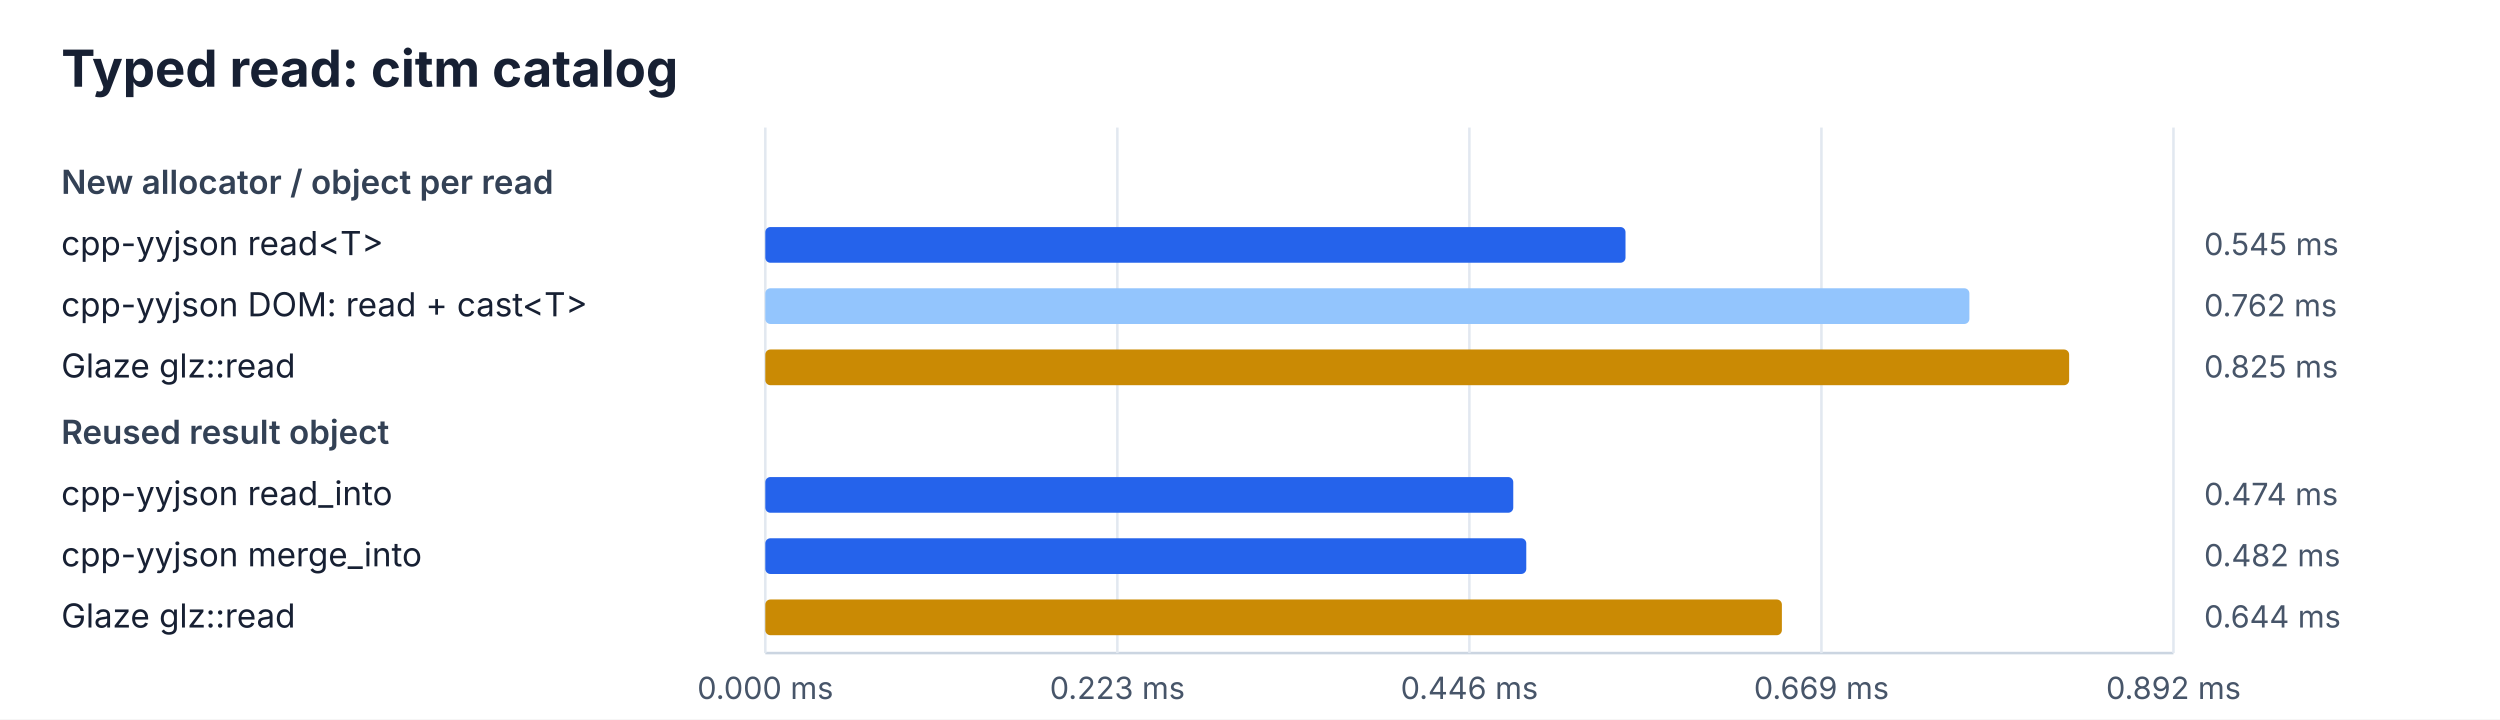
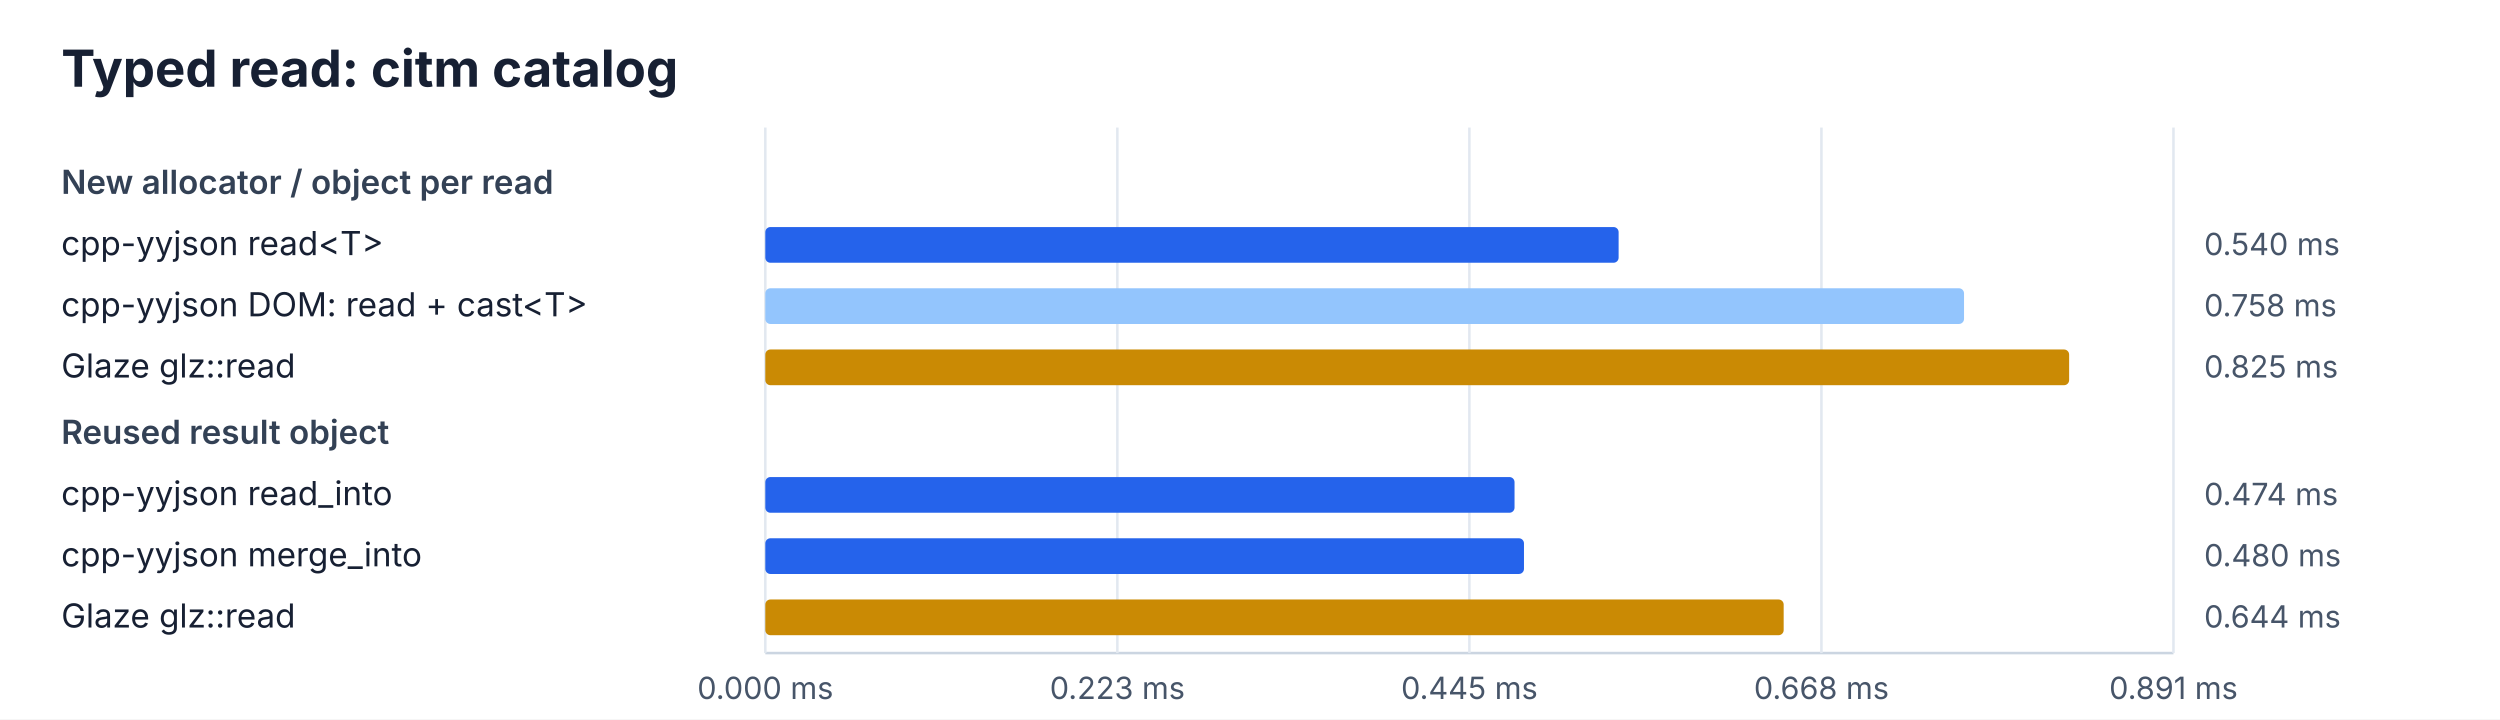
<svg xmlns="http://www.w3.org/2000/svg" width="980" height="282" viewBox="0 0 980 282">
  <rect width="100%" height="100%" fill="#ffffff" />
  <style>text{font-family:ui-sans-serif,system-ui,-apple-system,BlinkMacSystemFont,"Segoe UI",sans-serif;fill:#172033}.title{font-size:20px;font-weight:700}.heading{font-size:13px;font-weight:600;fill:#334155}.label{font-size:13px}.value{font-size:12px;fill:#475569}.axis{stroke:#cbd5e1;stroke-width:1}.grid{stroke:#e2e8f0;stroke-width:1}</style>
  <text x="24" y="34" class="title">Typed read: citm catalog</text>
  <line x1="300" y1="256" x2="852" y2="256" class="axis" />
  <line x1="300.0" y1="50" x2="300.0" y2="256" class="grid" />
  <text x="300.0" y="274" class="value" text-anchor="middle">0.000 ms</text>
  <line x1="438.0" y1="50" x2="438.0" y2="256" class="grid" />
  <text x="438.0" y="274" class="value" text-anchor="middle">0.223 ms</text>
  <line x1="576.0" y1="50" x2="576.0" y2="256" class="grid" />
-   <text x="576.0" y="274" class="value" text-anchor="middle">0.446 ms</text>
+   <text x="576.0" y="274" class="value" text-anchor="middle">0.445 ms</text>
  <line x1="714.0" y1="50" x2="714.0" y2="256" class="grid" />
-   <text x="714.0" y="274" class="value" text-anchor="middle">0.669 ms</text>
+   <text x="714.0" y="274" class="value" text-anchor="middle">0.668 ms</text>
  <line x1="852.0" y1="50" x2="852.0" y2="256" class="grid" />
-   <text x="852.0" y="274" class="value" text-anchor="middle">0.892 ms</text>
+   <text x="852.0" y="274" class="value" text-anchor="middle">0.891 ms</text>
  <text x="24" y="76" class="heading">New allocator / object per read</text>
  <text x="24" y="100" class="label">cpp-yyjson read&lt;T&gt;</text>
-   <rect x="300" y="89" width="337.2" height="14" rx="2" fill="#2563eb" />
-   <text x="864" y="100" class="value">0.545 ms</text>
+   <rect x="300" y="89" width="334.5" height="14" rx="2" fill="#2563eb" />
+   <text x="864" y="100" class="value">0.540 ms</text>
  <text x="24" y="124" class="label">cpp-yyjson DOM: read + cast&lt;T&gt;</text>
-   <rect x="300" y="113" width="472.0" height="14" rx="2" fill="#93c5fd" />
-   <text x="864" y="124" class="value">0.762 ms</text>
+   <rect x="300" y="113" width="469.9" height="14" rx="2" fill="#93c5fd" />
+   <text x="864" y="124" class="value">0.758 ms</text>
  <text x="24" y="148" class="label">Glaze glz::read</text>
  <rect x="300" y="137" width="511.1" height="14" rx="2" fill="#ca8a04" />
  <text x="864" y="148" class="value">0.825 ms</text>
  <text x="24" y="174" class="heading">Reused result object</text>
  <text x="24" y="198" class="label">cpp-yyjson read_into</text>
-   <rect x="300" y="187" width="293.2" height="14" rx="2" fill="#2563eb" />
+   <rect x="300" y="187" width="293.7" height="14" rx="2" fill="#2563eb" />
  <text x="864" y="198" class="value">0.474 ms</text>
  <text x="24" y="222" class="label">cpp-yyjson merge_into</text>
-   <rect x="300" y="211" width="298.3" height="14" rx="2" fill="#2563eb" />
-   <text x="864" y="222" class="value">0.482 ms</text>
+   <rect x="300" y="211" width="297.4" height="14" rx="2" fill="#2563eb" />
+   <text x="864" y="222" class="value">0.480 ms</text>
  <text x="24" y="246" class="label">Glaze glz::read</text>
-   <rect x="300" y="235" width="398.5" height="14" rx="2" fill="#ca8a04" />
+   <rect x="300" y="235" width="399.2" height="14" rx="2" fill="#ca8a04" />
  <text x="864" y="246" class="value">0.644 ms</text>
</svg>
